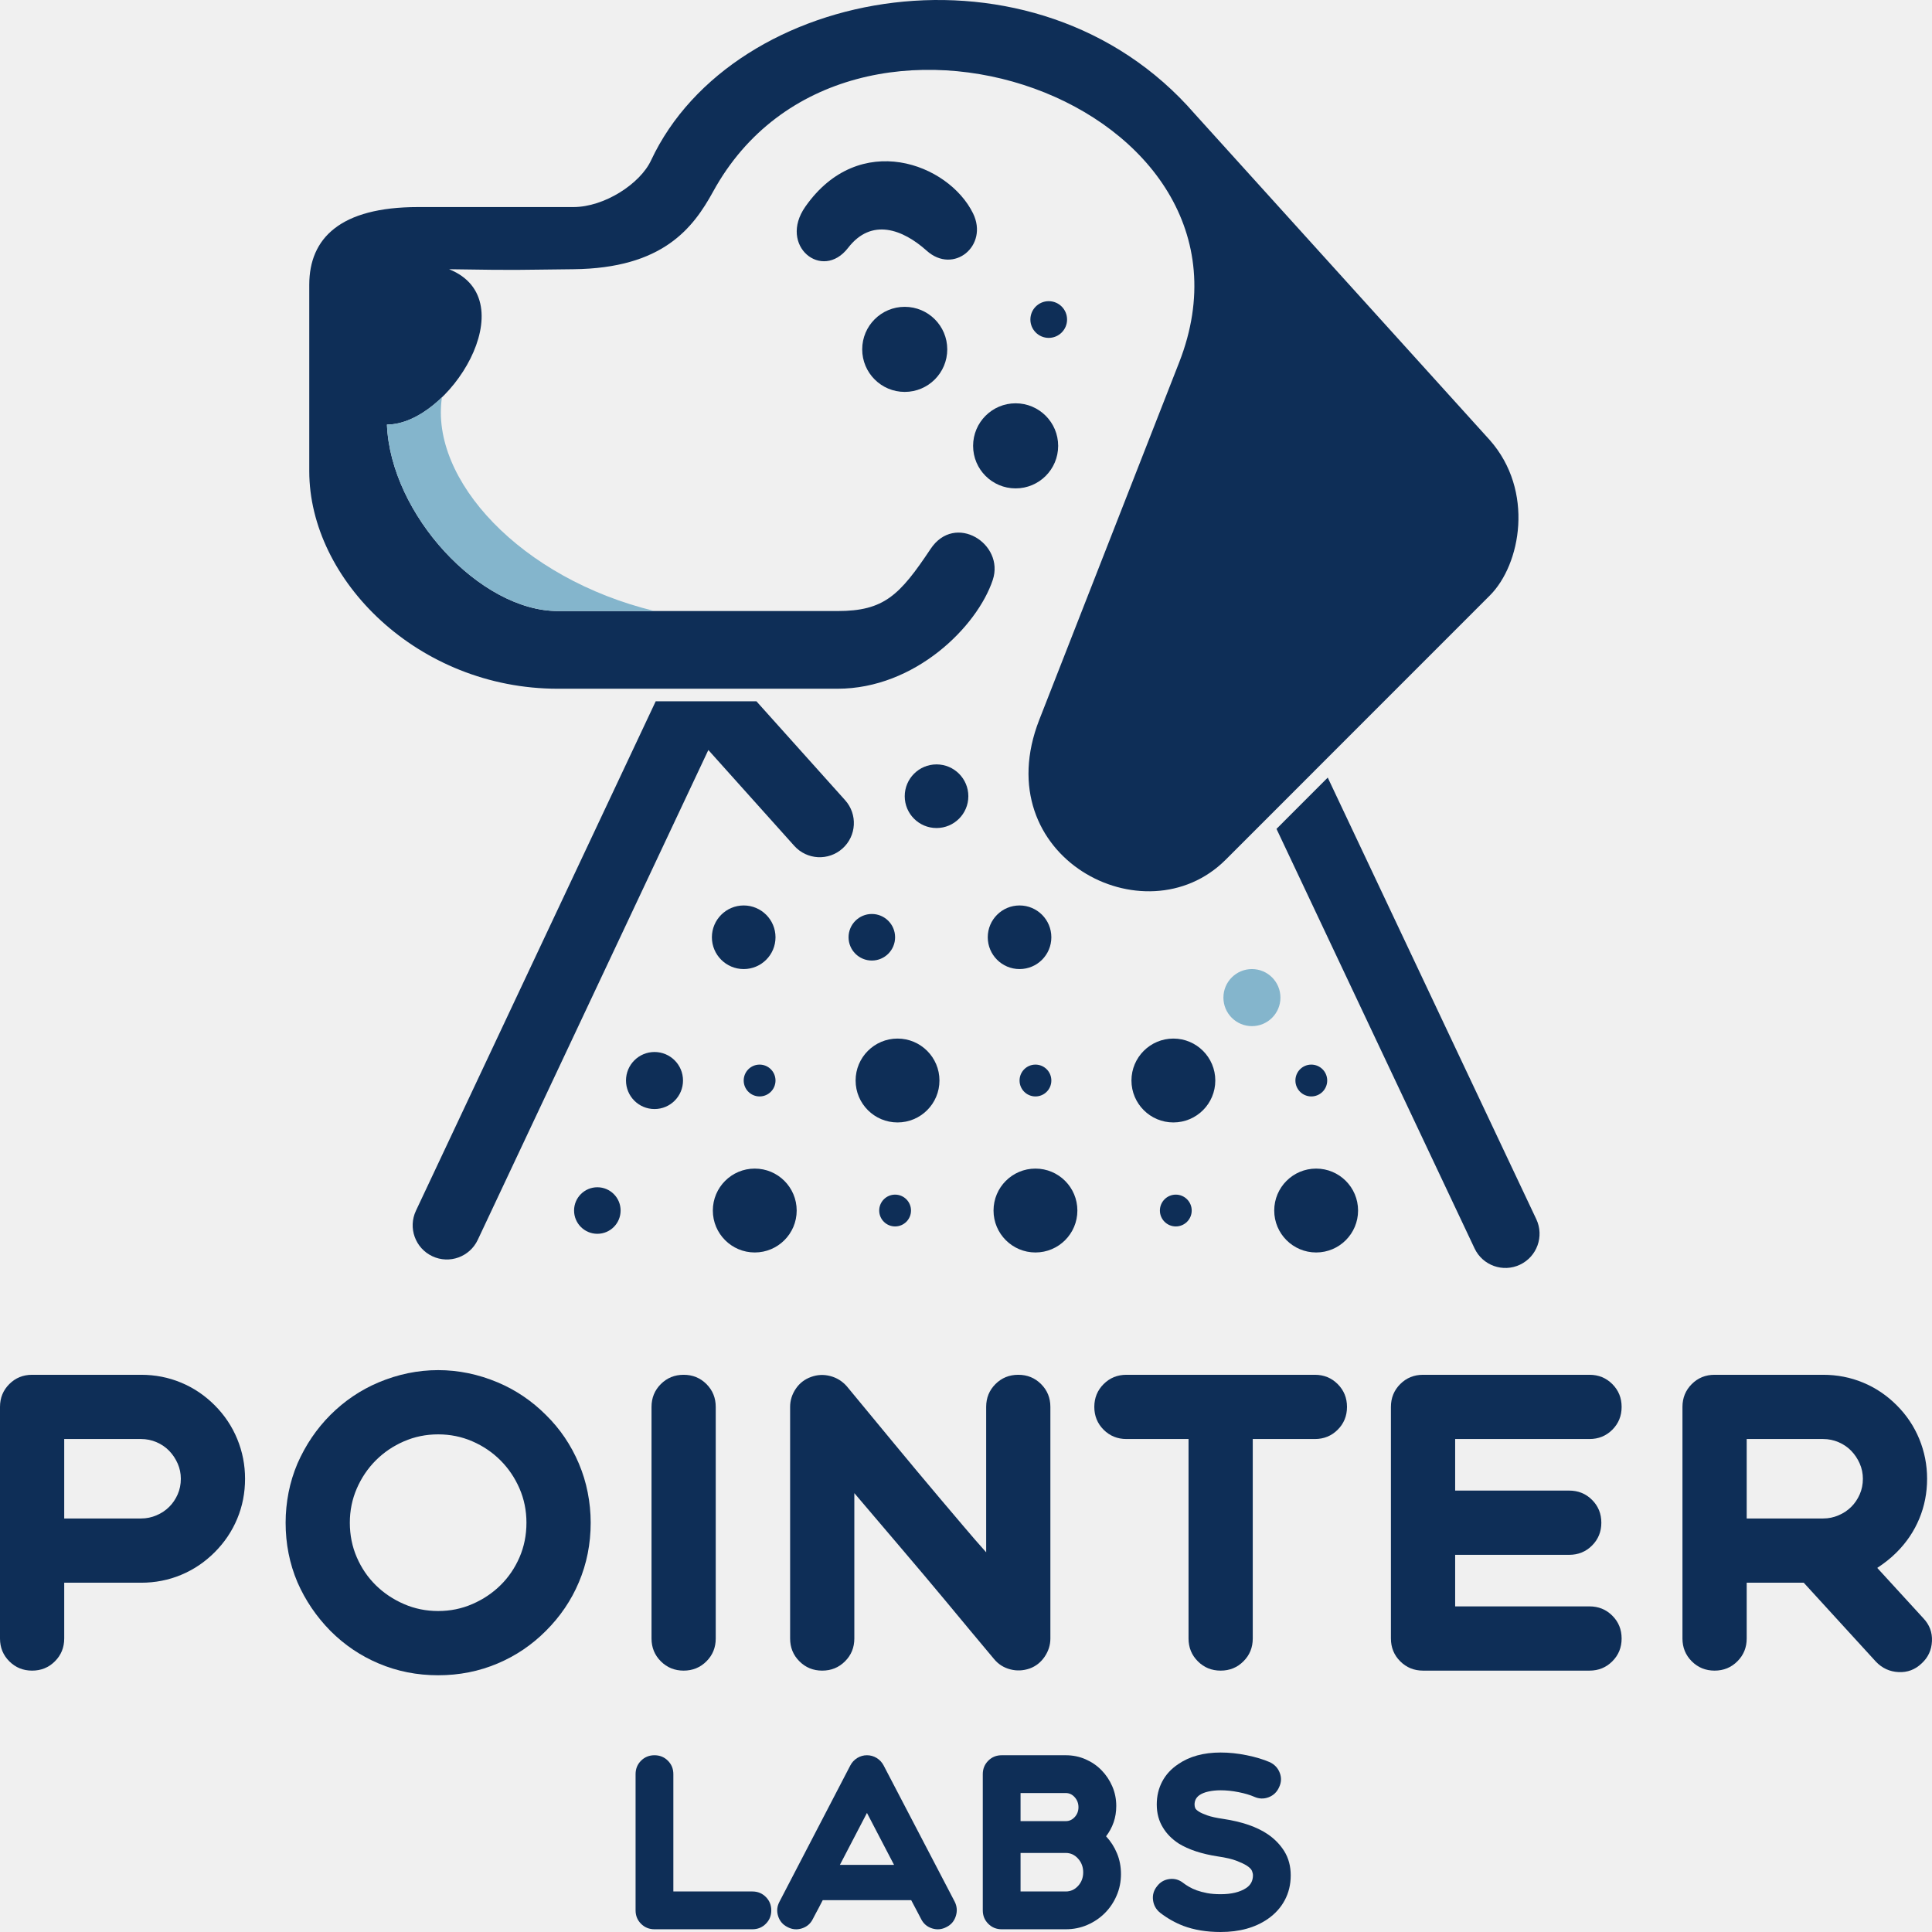
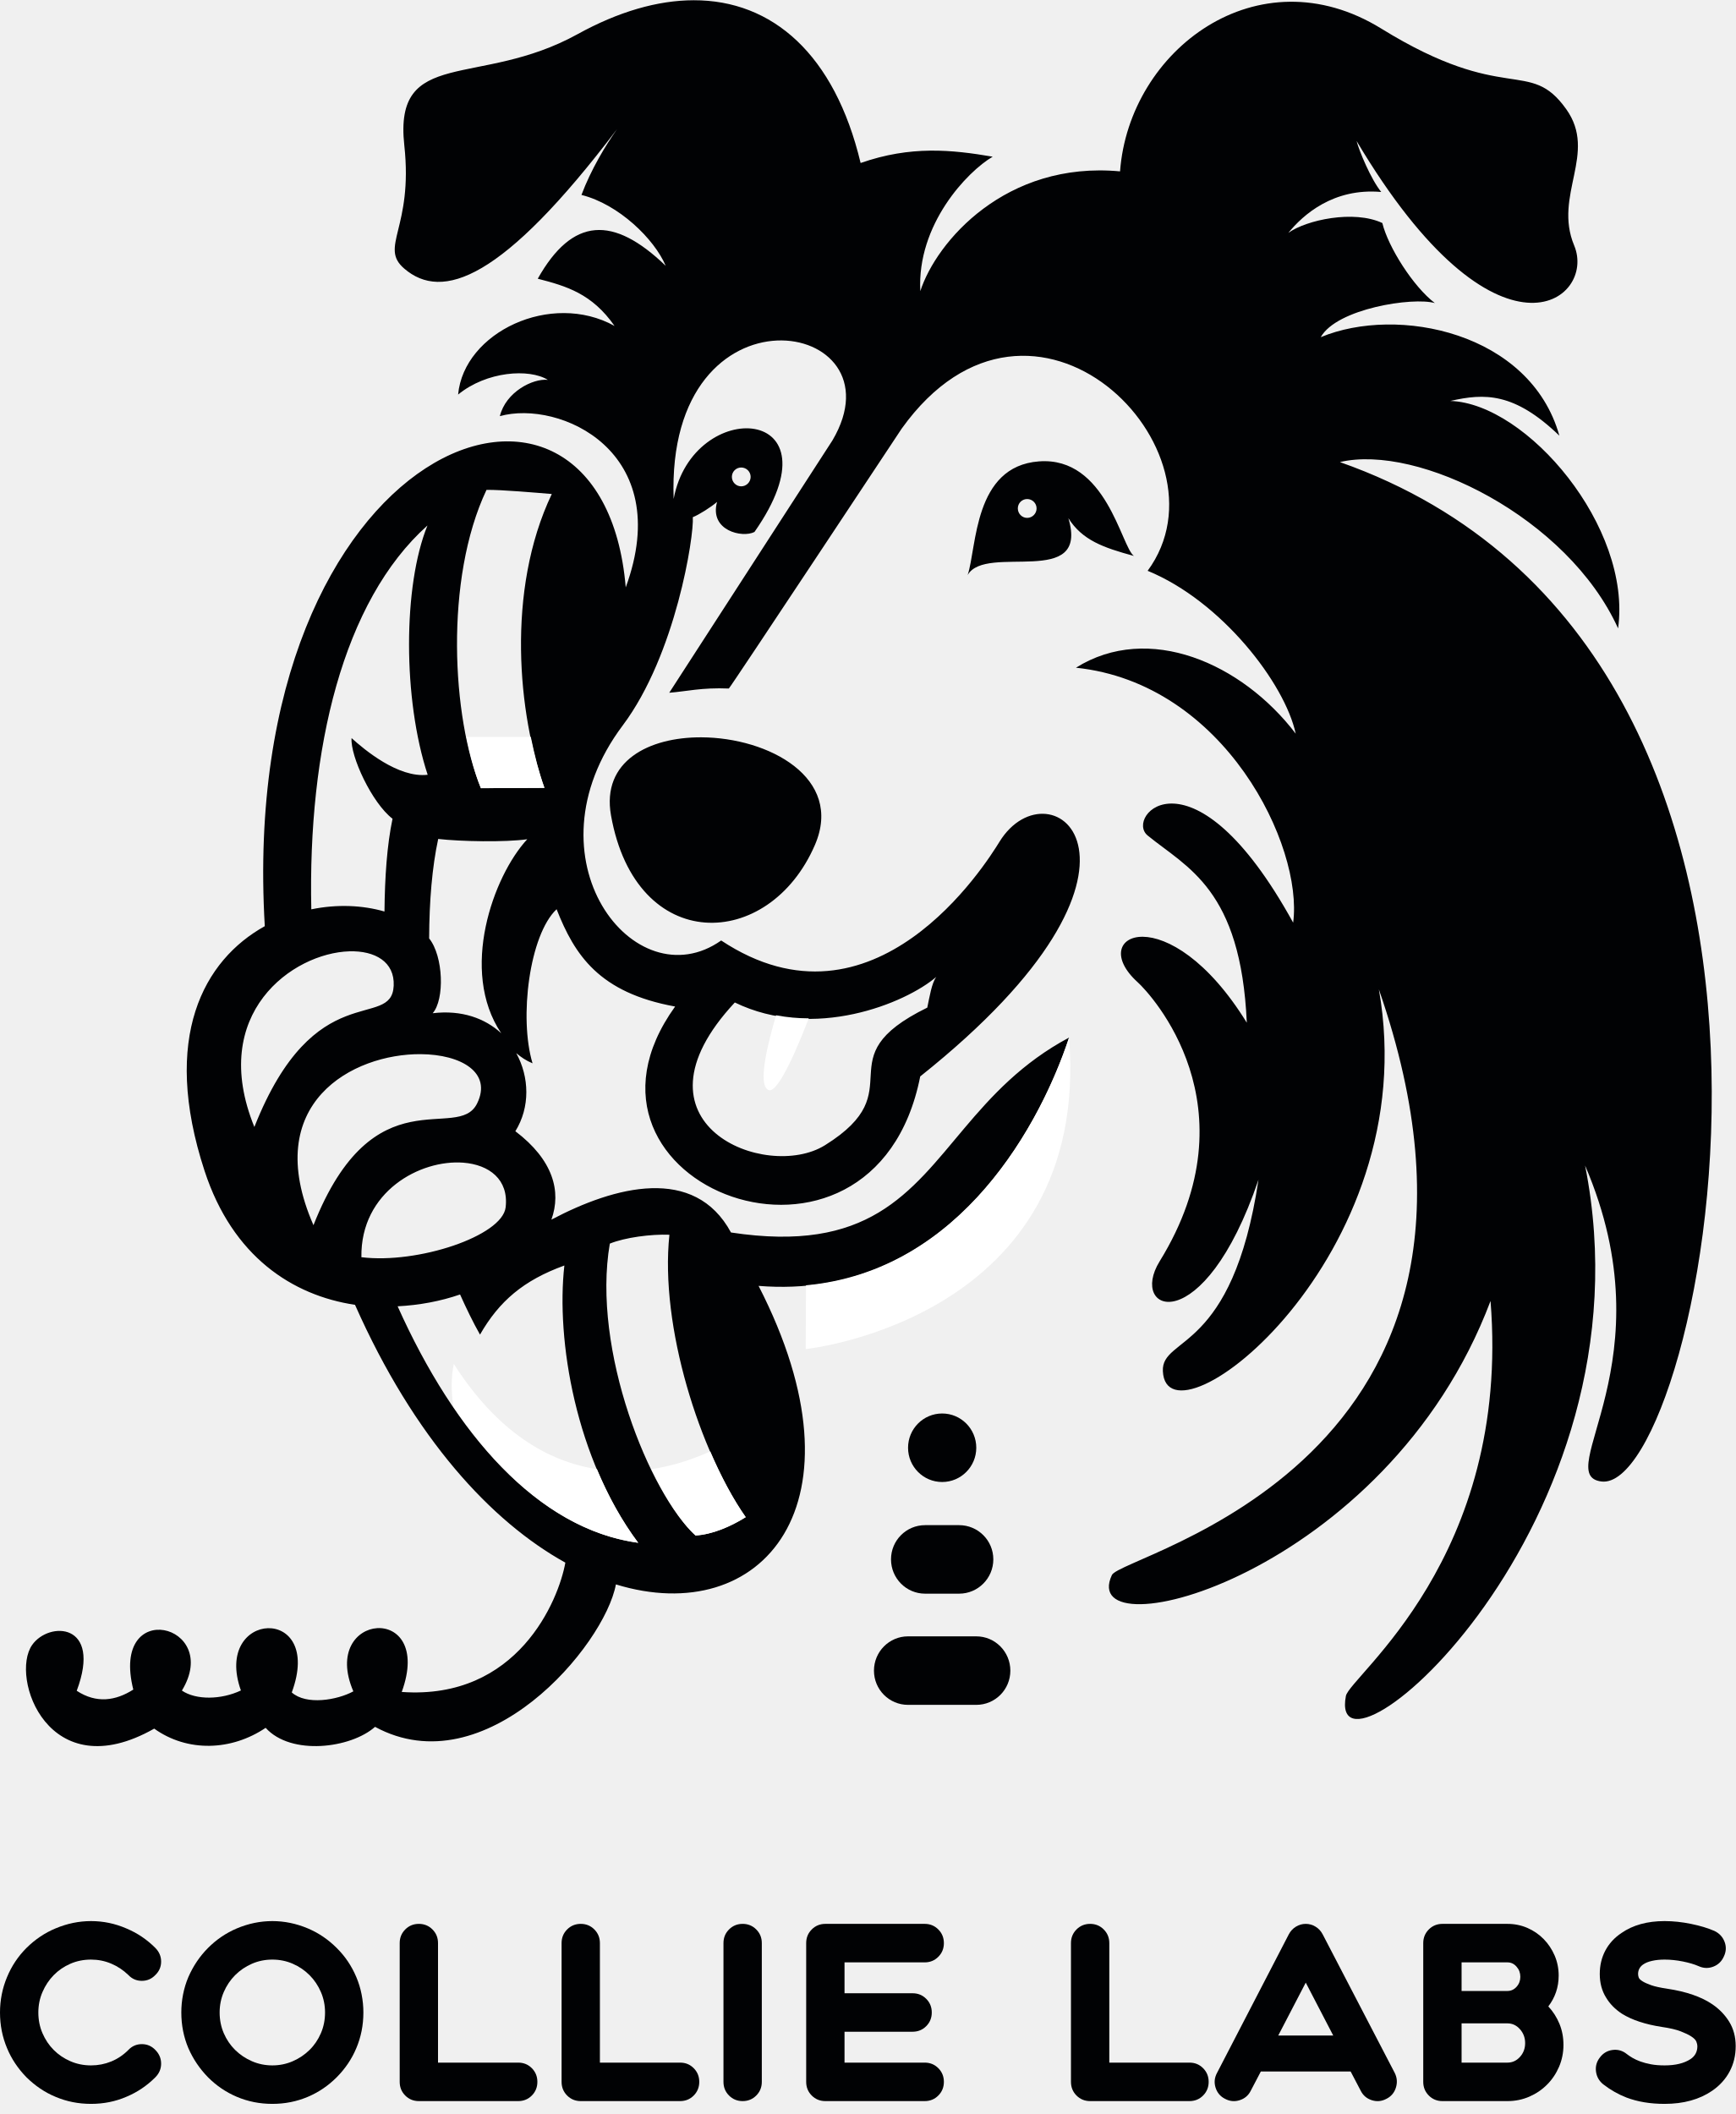
- <svg xmlns="http://www.w3.org/2000/svg" width="80" height="80" viewBox="0 0 80 80" fill="none">
-   <g clip-path="url(#clip0_1325_384)">
-     <path d="M38.535 22.728C39.544 21.214 41.608 22.515 41.108 24.015C40.465 25.945 37.892 28.519 34.676 28.519H23.098C17.309 28.519 12.806 24.015 12.806 19.511V11.791C12.806 9.861 14.093 8.574 17.309 8.574H23.741C25.027 8.574 26.506 7.609 26.957 6.644C30.351 -0.618 42.887 -2.877 49.47 4.714L61.691 18.225C63.54 20.32 62.977 23.372 61.691 24.658L50.756 35.596C47.41 38.942 40.817 35.471 43.034 29.805L48.826 15.008C53.028 4.268 35.054 -2.139 29.53 7.931C28.701 9.441 27.45 11.11 23.741 11.148C21.136 11.174 21.693 11.195 18.595 11.148C21.811 12.434 18.595 17.581 16.022 17.581C16.173 21.306 19.882 25.302 23.098 25.302H34.676C36.605 25.302 37.248 24.658 38.535 22.728Z" fill="#0E2E57" />
-     <path d="M35.702 14.466C35.702 13.493 36.49 12.705 37.463 12.705C38.435 12.705 39.224 13.493 39.224 14.466C39.224 15.439 38.435 16.228 37.463 16.228C36.49 16.228 35.702 15.439 35.702 14.466Z" fill="#0E2E57" />
-     <path d="M40.294 18.462C40.294 17.489 41.082 16.7 42.055 16.7C43.028 16.7 43.816 17.489 43.816 18.462C43.816 19.435 43.028 20.223 42.055 20.223C41.082 20.223 40.294 19.435 40.294 18.462Z" fill="#0E2E57" />
-     <path d="M42.666 13.231C42.666 12.811 43.006 12.471 43.425 12.471C43.845 12.471 44.185 12.811 44.185 13.231C44.185 13.65 43.845 13.991 43.425 13.991C43.006 13.991 42.666 13.65 42.666 13.231Z" fill="#0E2E57" />
-     <path d="M52.763 50.126C52.763 49.166 53.54 48.389 54.499 48.389C55.458 48.389 56.235 49.166 56.235 50.126C56.235 51.084 55.458 51.862 54.499 51.862C53.54 51.862 52.763 51.084 52.763 50.126Z" fill="#0E2E57" />
-     <path d="M41.14 50.126C41.14 49.166 41.917 48.389 42.876 48.389C43.835 48.389 44.612 49.166 44.612 50.126C44.612 51.084 43.835 51.862 42.876 51.862C41.917 51.862 41.14 51.084 41.14 50.126Z" fill="#0E2E57" />
-     <path d="M29.517 50.126C29.517 49.166 30.294 48.389 31.253 48.389C32.212 48.389 32.989 49.166 32.989 50.126C32.989 51.084 32.212 51.862 31.253 51.862C30.294 51.862 29.517 51.084 29.517 50.126Z" fill="#0E2E57" />
-     <path d="M46.851 44.742C46.851 43.783 47.629 43.005 48.587 43.005C49.546 43.005 50.323 43.783 50.323 44.742C50.323 45.701 49.546 46.478 48.587 46.478C47.629 46.478 46.851 45.701 46.851 44.742Z" fill="#0E2E57" />
-     <path d="M35.429 44.742C35.429 43.783 36.206 43.005 37.165 43.005C38.123 43.005 38.901 43.783 38.901 44.742C38.901 45.701 38.123 46.478 37.165 46.478C36.206 46.478 35.429 45.701 35.429 44.742Z" fill="#0E2E57" />
-     <path d="M18.301 16.447C17.608 17.121 16.788 17.58 16.022 17.58C16.172 21.306 19.881 25.301 23.097 25.301H27.102C21.559 23.957 17.788 19.855 18.301 16.447Z" fill="#84B5CC" />
-     <path d="M35.118 10.263C36.086 9.007 37.382 9.492 38.372 10.381C39.487 11.382 40.945 10.173 40.292 8.836C39.281 6.769 35.58 5.366 33.346 8.56C32.217 10.173 34.043 11.658 35.118 10.263Z" fill="#0E2E57" />
-     <path d="M48.029 50.126C48.029 49.762 48.324 49.467 48.688 49.467C49.051 49.467 49.346 49.762 49.346 50.126C49.346 50.489 49.051 50.784 48.688 50.784C48.324 50.784 48.029 50.489 48.029 50.126Z" fill="#0E2E57" />
-     <path d="M36.406 50.126C36.406 49.762 36.701 49.467 37.064 49.467C37.428 49.467 37.723 49.762 37.723 50.126C37.723 50.489 37.428 50.784 37.064 50.784C36.701 50.784 36.406 50.489 36.406 50.126Z" fill="#0E2E57" />
-     <path d="M42.218 44.742C42.218 44.378 42.512 44.083 42.876 44.083C43.24 44.083 43.534 44.378 43.534 44.742C43.534 45.106 43.24 45.401 42.876 45.401C42.512 45.401 42.218 45.106 42.218 44.742Z" fill="#0E2E57" />
-     <path d="M53.64 44.742C53.64 44.378 53.935 44.083 54.298 44.083C54.662 44.083 54.957 44.378 54.957 44.742C54.957 45.106 54.662 45.401 54.298 45.401C53.935 45.401 53.64 45.106 53.64 44.742Z" fill="#0E2E57" />
-     <path d="M30.795 44.742C30.795 44.378 31.09 44.083 31.453 44.083C31.817 44.083 32.112 44.378 32.112 44.742C32.112 45.106 31.817 45.401 31.453 45.401C31.09 45.401 30.795 45.106 30.795 44.742Z" fill="#0E2E57" />
-     <path d="M23.771 50.125C23.771 49.593 24.203 49.162 24.735 49.162C25.267 49.162 25.698 49.593 25.698 50.125C25.698 50.658 25.267 51.089 24.735 51.089C24.203 51.089 23.771 50.658 23.771 50.125Z" fill="#0E2E57" />
-     <path d="M35.137 38.81C35.137 38.278 35.569 37.846 36.101 37.846C36.633 37.846 37.064 38.278 37.064 38.81C37.064 39.342 36.633 39.774 36.101 39.774C35.569 39.774 35.137 39.342 35.137 38.81Z" fill="#0E2E57" />
-     <path d="M25.921 44.742C25.921 44.09 26.449 43.561 27.102 43.561C27.754 43.561 28.282 44.09 28.282 44.742C28.282 45.394 27.754 45.923 27.102 45.923C26.449 45.923 25.921 45.394 25.921 44.742Z" fill="#0E2E57" />
-     <path d="M50.659 41.309C50.659 40.656 51.187 40.127 51.84 40.127C52.492 40.127 53.02 40.656 53.02 41.309C53.02 41.961 52.492 42.49 51.84 42.49C51.187 42.49 50.659 41.961 50.659 41.309Z" fill="#84B5CC" />
-     <path d="M29.478 38.81C29.478 38.083 30.068 37.493 30.795 37.493C31.522 37.493 32.112 38.083 32.112 38.81C32.112 39.538 31.522 40.127 30.795 40.127C30.068 40.127 29.478 39.538 29.478 38.81Z" fill="#0E2E57" />
-     <path d="M40.901 38.81C40.901 38.083 41.49 37.493 42.218 37.493C42.945 37.493 43.534 38.083 43.534 38.81C43.534 39.538 42.945 40.127 42.218 40.127C41.49 40.127 40.901 39.538 40.901 38.81Z" fill="#0E2E57" />
-     <path d="M37.463 32.97C37.463 32.242 38.052 31.652 38.78 31.652C39.507 31.652 40.097 32.242 40.097 32.97C40.097 33.697 39.507 34.287 38.78 34.287C38.052 34.287 37.463 33.697 37.463 32.97Z" fill="#0E2E57" />
-     <path d="M54.979 32.198L52.857 34.322L61.058 51.693C61.391 52.399 62.232 52.702 62.939 52.368C63.646 52.034 63.948 51.189 63.614 50.482L54.979 32.198Z" fill="#0E2E57" />
-     <path d="M27.152 29.038L17.222 50.136C16.89 50.844 17.195 51.685 17.902 52.018C18.609 52.351 19.45 52.046 19.783 51.339L29.331 31.056L32.889 35.025C33.41 35.607 34.305 35.656 34.887 35.134C35.469 34.612 35.517 33.717 34.995 33.135L31.321 29.038C29.985 29.038 28.537 29.038 27.152 29.038Z" fill="#0E2E57" />
-     <path d="M5.844 56.927C6.427 56.927 6.978 57.035 7.497 57.251C8.016 57.466 8.48 57.779 8.888 58.187C9.296 58.595 9.608 59.062 9.824 59.587C10.04 60.112 10.147 60.66 10.147 61.232C10.147 61.815 10.04 62.366 9.824 62.885C9.608 63.405 9.296 63.868 8.888 64.277C8.48 64.685 8.016 64.997 7.497 65.213C6.978 65.429 6.427 65.537 5.844 65.537H2.659V67.847C2.659 68.22 2.531 68.535 2.274 68.791C2.018 69.048 1.703 69.177 1.33 69.177C0.956 69.177 0.642 69.048 0.385 68.791C0.128 68.535 0 68.22 0 67.847V58.257C0 57.883 0.128 57.569 0.385 57.312C0.642 57.055 0.956 56.927 1.33 56.927H5.844ZM2.659 59.587V62.877H5.844C6.065 62.877 6.278 62.833 6.482 62.745C6.686 62.658 6.861 62.541 7.007 62.395C7.153 62.25 7.269 62.078 7.357 61.879C7.444 61.681 7.488 61.465 7.488 61.232C7.488 61.01 7.444 60.8 7.357 60.602C7.269 60.403 7.153 60.228 7.007 60.077C6.861 59.925 6.686 59.806 6.482 59.718C6.278 59.63 6.065 59.587 5.844 59.587H2.659Z" fill="#0E2E57" />
-     <path d="M15.676 57.242C16.481 56.904 17.303 56.734 18.143 56.734C18.983 56.734 19.805 56.904 20.61 57.242C21.356 57.557 22.021 58.006 22.604 58.589C23.188 59.161 23.642 59.832 23.969 60.602C24.132 60.987 24.255 61.386 24.336 61.8C24.418 62.215 24.459 62.632 24.459 63.052C24.459 63.927 24.296 64.749 23.969 65.519C23.654 66.266 23.199 66.937 22.604 67.531C22.021 68.115 21.356 68.564 20.61 68.879C19.84 69.206 19.018 69.369 18.143 69.369C17.268 69.369 16.446 69.206 15.676 68.879C14.93 68.564 14.265 68.115 13.681 67.531C13.098 66.937 12.643 66.266 12.317 65.519C11.99 64.749 11.827 63.927 11.827 63.052C11.827 62.632 11.868 62.215 11.949 61.8C12.031 61.386 12.154 60.987 12.317 60.602C12.655 59.832 13.11 59.161 13.681 58.589C14.265 58.006 14.93 57.557 15.676 57.242ZM14.486 63.052C14.486 63.565 14.582 64.043 14.775 64.487C14.967 64.93 15.23 65.315 15.562 65.642C15.895 65.968 16.282 66.228 16.726 66.42C17.169 66.613 17.641 66.709 18.143 66.709C18.644 66.709 19.117 66.613 19.56 66.42C20.003 66.228 20.391 65.968 20.723 65.642C21.056 65.315 21.318 64.93 21.511 64.487C21.703 64.043 21.799 63.565 21.799 63.052C21.799 62.55 21.703 62.077 21.511 61.634C21.318 61.191 21.056 60.803 20.723 60.47C20.391 60.138 20.003 59.875 19.56 59.683C19.117 59.49 18.644 59.394 18.143 59.394C17.641 59.394 17.169 59.49 16.726 59.683C16.282 59.875 15.895 60.138 15.562 60.47C15.23 60.803 14.967 61.191 14.775 61.634C14.582 62.077 14.486 62.55 14.486 63.052Z" fill="#0E2E57" />
-     <path d="M26.978 58.257C26.978 57.883 27.107 57.569 27.363 57.312C27.62 57.055 27.935 56.927 28.308 56.927C28.681 56.927 28.996 57.055 29.253 57.312C29.509 57.569 29.637 57.883 29.637 58.257V67.847C29.637 68.22 29.509 68.535 29.253 68.791C28.996 69.048 28.681 69.177 28.308 69.177C27.935 69.177 27.62 69.048 27.363 68.791C27.107 68.535 26.978 68.22 26.978 67.847V58.257Z" fill="#0E2E57" />
-     <path d="M33.591 57.014C33.848 56.921 34.111 56.909 34.379 56.979C34.647 57.049 34.874 57.189 35.061 57.399C35.714 58.193 36.379 58.998 37.056 59.814C37.347 60.164 37.65 60.529 37.965 60.908C38.28 61.287 38.601 61.669 38.928 62.054C39.254 62.439 39.578 62.821 39.899 63.2C40.219 63.58 40.531 63.938 40.835 64.277V58.257C40.835 57.883 40.963 57.569 41.219 57.312C41.476 57.055 41.791 56.927 42.164 56.927C42.538 56.927 42.852 57.055 43.109 57.312C43.366 57.569 43.494 57.883 43.494 58.257V67.847C43.494 68.115 43.415 68.366 43.258 68.599C43.1 68.832 42.893 68.996 42.637 69.089C42.368 69.182 42.1 69.194 41.832 69.124C41.564 69.054 41.342 68.914 41.167 68.704C40.502 67.911 39.831 67.106 39.155 66.289C38.572 65.589 37.945 64.845 37.274 64.058C36.604 63.27 35.971 62.527 35.376 61.827V67.847C35.376 68.22 35.248 68.535 34.991 68.791C34.734 69.048 34.42 69.177 34.046 69.177C33.673 69.177 33.358 69.048 33.102 68.791C32.845 68.535 32.717 68.22 32.717 67.847V58.257C32.717 57.988 32.795 57.737 32.953 57.504C33.11 57.271 33.323 57.108 33.591 57.014Z" fill="#0E2E57" />
-     <path d="M54.446 56.927C54.819 56.927 55.134 57.055 55.391 57.312C55.648 57.569 55.776 57.883 55.776 58.257C55.776 58.63 55.648 58.945 55.391 59.202C55.134 59.458 54.819 59.587 54.446 59.587H51.874V67.847C51.874 68.22 51.746 68.535 51.489 68.791C51.233 69.048 50.918 69.177 50.545 69.177C50.171 69.177 49.856 69.048 49.6 68.791C49.343 68.535 49.215 68.22 49.215 67.847V59.587H46.643C46.27 59.587 45.955 59.458 45.698 59.202C45.442 58.945 45.313 58.63 45.313 58.257C45.313 57.883 45.442 57.569 45.698 57.312C45.955 57.055 46.27 56.927 46.643 56.927H54.446Z" fill="#0E2E57" />
-     <path d="M65.818 66.517C66.192 66.517 66.506 66.645 66.763 66.902C67.02 67.158 67.148 67.473 67.148 67.847C67.148 68.22 67.02 68.535 66.763 68.791C66.506 69.048 66.192 69.177 65.818 69.177H58.925C58.552 69.177 58.237 69.048 57.98 68.791C57.724 68.535 57.595 68.22 57.595 67.847V58.257C57.595 57.883 57.724 57.569 57.98 57.312C58.237 57.055 58.552 56.927 58.925 56.927H65.818C66.192 56.927 66.506 57.055 66.763 57.312C67.02 57.569 67.148 57.883 67.148 58.257C67.148 58.63 67.02 58.945 66.763 59.202C66.506 59.458 66.192 59.587 65.818 59.587H60.255V61.722H64.978C65.352 61.722 65.667 61.85 65.923 62.107C66.18 62.363 66.308 62.678 66.308 63.052C66.308 63.425 66.18 63.74 65.923 63.997C65.667 64.253 65.352 64.382 64.978 64.382H60.255V66.517H65.818Z" fill="#0E2E57" />
-     <path d="M79.64 67.007C79.896 67.275 80.016 67.593 79.998 67.96C79.981 68.328 79.838 68.634 79.57 68.879C79.302 69.136 78.984 69.255 78.616 69.238C78.249 69.22 77.937 69.077 77.68 68.809L74.689 65.537H72.327V67.847C72.327 68.22 72.198 68.535 71.942 68.791C71.685 69.048 71.37 69.177 70.997 69.177C70.624 69.177 70.309 69.048 70.052 68.791C69.796 68.535 69.667 68.22 69.667 67.847V58.257C69.667 57.883 69.796 57.569 70.052 57.312C70.309 57.055 70.624 56.927 70.997 56.927H75.493C76.076 56.927 76.628 57.035 77.147 57.251C77.666 57.466 78.129 57.779 78.537 58.187C78.946 58.595 79.258 59.062 79.474 59.587C79.689 60.112 79.797 60.66 79.797 61.232C79.797 61.815 79.689 62.366 79.474 62.885C79.258 63.405 78.946 63.868 78.537 64.277C78.409 64.405 78.278 64.522 78.144 64.627C78.01 64.732 77.873 64.831 77.733 64.924L79.64 67.007ZM72.327 62.877H75.493C75.715 62.877 75.928 62.833 76.132 62.745C76.336 62.658 76.511 62.541 76.657 62.395C76.803 62.25 76.919 62.078 77.007 61.879C77.094 61.681 77.138 61.465 77.138 61.232C77.138 61.01 77.094 60.8 77.007 60.602C76.919 60.403 76.803 60.228 76.657 60.077C76.511 59.925 76.336 59.806 76.132 59.718C75.928 59.63 75.715 59.587 75.493 59.587H72.327V62.877Z" fill="#0E2E57" />
-     <path d="M26.318 73.463C26.318 73.244 26.393 73.058 26.544 72.907C26.695 72.756 26.881 72.681 27.1 72.681C27.32 72.681 27.505 72.756 27.656 72.907C27.807 73.058 27.882 73.244 27.882 73.463V78.322H31.155C31.375 78.322 31.56 78.397 31.711 78.549C31.862 78.7 31.937 78.885 31.937 79.104C31.937 79.324 31.862 79.509 31.711 79.66C31.56 79.811 31.375 79.887 31.155 79.887H27.1C26.881 79.887 26.695 79.811 26.544 79.66C26.393 79.509 26.318 79.324 26.318 79.104V73.463Z" fill="#0E2E57" />
-     <path d="M39.532 78.744C39.628 78.936 39.644 79.135 39.578 79.341C39.513 79.547 39.385 79.698 39.193 79.794C39.001 79.897 38.801 79.916 38.596 79.851C38.39 79.785 38.239 79.657 38.143 79.465C38.109 79.396 38.071 79.324 38.03 79.249C37.961 79.125 37.862 78.936 37.731 78.682H34.067C33.937 78.936 33.838 79.125 33.769 79.249C33.728 79.324 33.69 79.396 33.656 79.465C33.56 79.657 33.409 79.785 33.203 79.851C32.997 79.916 32.798 79.897 32.606 79.794C32.414 79.698 32.285 79.547 32.22 79.341C32.155 79.135 32.174 78.936 32.277 78.744L35.21 73.103C35.278 72.973 35.374 72.87 35.498 72.794C35.621 72.719 35.755 72.681 35.899 72.681C36.043 72.681 36.177 72.719 36.301 72.794C36.424 72.87 36.52 72.973 36.589 73.103L39.532 78.744ZM37.021 77.221L35.899 75.069L34.778 77.221H37.021Z" fill="#0E2E57" />
-     <path d="M44.133 72.681C44.421 72.681 44.692 72.736 44.946 72.846C45.199 72.956 45.421 73.106 45.609 73.299C45.798 73.491 45.947 73.714 46.057 73.968C46.167 74.222 46.222 74.493 46.222 74.781C46.222 75.021 46.186 75.246 46.114 75.455C46.041 75.665 45.937 75.858 45.8 76.037C45.992 76.243 46.143 76.478 46.252 76.742C46.362 77.006 46.417 77.293 46.417 77.602C46.417 77.917 46.357 78.214 46.237 78.492C46.117 78.77 45.954 79.012 45.748 79.218C45.542 79.424 45.3 79.587 45.023 79.707C44.745 79.827 44.448 79.887 44.133 79.887H41.477C41.258 79.887 41.072 79.811 40.922 79.66C40.771 79.509 40.695 79.324 40.695 79.104V73.463C40.695 73.244 40.771 73.058 40.922 72.907C41.072 72.756 41.258 72.681 41.477 72.681H44.133ZM42.259 74.246V75.409H44.133C44.276 75.409 44.4 75.352 44.503 75.239C44.606 75.126 44.657 74.99 44.657 74.832C44.657 74.675 44.606 74.537 44.503 74.421C44.4 74.304 44.276 74.246 44.133 74.246H42.259ZM42.259 76.727V78.322H44.133C44.331 78.322 44.501 78.245 44.642 78.091C44.783 77.936 44.853 77.749 44.853 77.529C44.853 77.31 44.783 77.121 44.642 76.963C44.501 76.805 44.331 76.727 44.133 76.727H42.259Z" fill="#0E2E57" />
-     <path d="M48.784 73.052C49.251 72.729 49.837 72.568 50.544 72.568C50.894 72.568 51.254 72.605 51.625 72.681C51.995 72.756 52.314 72.853 52.582 72.969C52.781 73.065 52.918 73.213 52.993 73.412C53.069 73.611 53.059 73.81 52.963 74.009C52.873 74.208 52.729 74.345 52.53 74.421C52.331 74.496 52.132 74.489 51.933 74.4C51.762 74.325 51.547 74.261 51.29 74.21C51.033 74.158 50.784 74.132 50.544 74.132C50.359 74.132 50.189 74.15 50.035 74.184C49.88 74.218 49.755 74.27 49.659 74.338C49.529 74.434 49.464 74.561 49.464 74.719C49.464 74.767 49.472 74.815 49.489 74.863C49.506 74.911 49.56 74.963 49.649 75.018C49.724 75.066 49.839 75.117 49.993 75.172C50.148 75.227 50.366 75.275 50.647 75.316C51.429 75.433 52.047 75.646 52.499 75.954C52.781 76.147 53.007 76.38 53.179 76.654C53.357 76.943 53.446 77.275 53.446 77.653C53.446 78.03 53.364 78.374 53.199 78.682C53.035 78.991 52.798 79.252 52.489 79.465C51.968 79.822 51.319 80 50.544 80C49.961 80 49.443 79.914 48.99 79.743C48.654 79.612 48.338 79.434 48.043 79.207C47.872 79.07 47.772 78.895 47.745 78.682C47.717 78.469 47.772 78.277 47.91 78.106C48.04 77.934 48.211 77.835 48.424 77.807C48.637 77.78 48.829 77.835 49 77.972C49.062 78.02 49.139 78.072 49.232 78.126C49.325 78.181 49.433 78.231 49.556 78.276C49.68 78.32 49.822 78.358 49.983 78.389C50.145 78.42 50.331 78.435 50.544 78.435C50.99 78.435 51.343 78.35 51.604 78.178C51.789 78.054 51.882 77.879 51.882 77.653C51.882 77.598 51.868 77.536 51.841 77.468C51.813 77.399 51.741 77.327 51.625 77.251C51.529 77.19 51.388 77.123 51.203 77.051C51.017 76.979 50.76 76.919 50.431 76.871C49.759 76.768 49.217 76.589 48.805 76.335C48.524 76.15 48.307 75.93 48.156 75.677C47.985 75.402 47.899 75.083 47.899 74.719C47.899 74.369 47.975 74.052 48.126 73.767C48.277 73.482 48.496 73.244 48.784 73.052Z" fill="#0E2E57" />
-   </g>
-   <defs>
-     <clipPath id="clip0_1325_384">
-       <rect width="80" height="80" fill="white" />
-     </clipPath>
-   </defs>
+ <svg xmlns="http://www.w3.org/2000/svg" width="78" height="95" viewBox="0 0 78 95" fill="none">
+   <path d="M31.169 0.011C29.557 0.014 27.791 0.522 25.949 1.539C21.527 3.979 17.684 2.088 18.169 6.532C18.577 10.264 17.026 11.089 18.165 12.069C19.872 13.538 22.576 12.606 27.731 5.801C27.224 6.517 26.557 7.62 26.13 8.76C27.804 9.177 29.408 10.743 29.916 11.945C27.559 9.678 25.73 9.746 24.166 12.525C25.453 12.857 26.602 13.192 27.617 14.647C24.767 13.068 20.845 14.931 20.587 17.731C21.868 16.681 23.787 16.553 24.62 17.071C23.951 16.996 22.731 17.61 22.463 18.701C25.124 17.957 30.369 20.263 28.12 26.396C27.052 13.739 10.615 19.703 11.899 41.621C9.162 43.14 7.227 46.609 9.194 52.621C10.453 56.47 13.144 58.215 15.954 58.637C18.617 64.647 22.09 68.385 25.406 70.222C25.105 71.912 23.263 76.404 18.054 76.034C19.53 71.971 14.353 72.459 15.879 76.007C15.147 76.404 13.762 76.636 13.112 76.056C14.584 72.073 9.546 72.369 10.826 75.967C9.94 76.387 8.807 76.404 8.174 75.972C9.997 72.974 4.945 71.749 5.99 75.927C5.202 76.429 4.336 76.565 3.448 75.981C4.601 72.907 2.195 72.849 1.445 73.921C0.433 75.365 2.165 80.385 6.93 77.682C8.428 78.753 10.402 78.682 11.938 77.646C13.08 78.912 15.766 78.568 16.854 77.602C21.815 80.293 27.167 73.96 27.678 71.201C34.218 73.207 39.141 67.629 34.09 57.786C42.522 58.468 46.66 50.814 48.043 46.627C45.927 47.757 44.558 49.255 43.339 50.699C40.876 53.617 39.024 56.324 32.85 55.386C31.212 52.36 27.636 53.299 24.779 54.809C25.236 53.536 24.858 52.124 23.16 50.836C23.832 49.75 23.79 48.401 23.2 47.327C23.423 47.513 23.641 47.663 23.932 47.784C23.316 45.738 23.794 42.007 25.013 40.859C25.826 42.925 26.927 44.612 30.339 45.232C24.555 53.278 39.264 58.918 41.354 48.373C53.345 38.825 47.185 34.141 44.915 37.829C44.298 38.831 39.283 46.819 32.409 42.264C28.523 45.005 23.504 38.57 27.983 32.602C30.375 29.416 31.196 24.065 31.134 23.241C31.405 23.137 31.968 22.779 32.224 22.555C31.867 23.848 33.365 24.186 33.905 23.906C37.912 18.17 31.129 17.797 30.273 22.422C29.914 12.437 40.65 14.299 37.409 19.791C37.394 19.816 30.072 31.131 30.075 31.131C30.83 31.074 31.538 30.889 32.753 30.941C32.793 30.942 40.484 19.313 40.52 19.263C46.414 11.038 55.54 20.255 51.574 25.651C54.904 27.019 57.742 30.714 58.228 32.97C55.806 29.793 51.61 27.966 48.352 30.006C55.055 30.707 58.571 38.034 58.113 41.462C53.605 33.283 50.518 36.683 51.574 37.546C53.343 38.993 55.763 39.946 56.03 45.959C52.505 40.247 48.733 41.977 51.128 44.142C51.714 44.672 56.411 49.714 52.112 56.684C50.686 58.995 54.078 60.3 56.555 53.015C55.384 60.836 52.189 60.032 52.258 61.614C52.42 65.369 64.093 56.478 61.965 44.461C69.377 65.801 50.412 69.829 49.967 70.78C48.316 74.314 62.304 70.86 66.983 58.464C67.909 70.017 60.653 75.33 60.483 76.215C59.566 80.99 74.454 68.59 71.232 52.377C75.015 61.172 69.686 66.288 71.965 66.576C76.476 67.144 84.47 29.298 60.214 20.765C63.718 19.935 70.454 23.251 72.715 28.238C73.343 23.688 68.616 18.134 65.178 18.018C66.71 17.668 68.046 17.624 70.076 19.578C68.772 14.929 62.804 13.714 59.353 15.152C60.071 13.864 63.503 13.338 64.481 13.62C63.512 12.883 62.385 11.107 62.12 10.022C60.84 9.422 58.703 9.885 57.897 10.465C58.557 9.654 59.92 8.437 62.071 8.627C61.605 8.052 61.079 6.782 60.964 6.337C67.3 16.994 71.766 13.481 70.742 11.033C69.795 8.765 71.802 6.896 70.385 4.906C68.719 2.566 67.68 4.744 62.076 1.286C56.535 -2.133 50.74 2.246 50.334 7.701C45.201 7.223 42.073 10.863 41.358 13.083C41.201 10.086 43.469 7.711 44.61 7.041C42.772 6.728 40.931 6.536 38.675 7.325C37.51 2.443 34.715 0.003 31.169 0.011ZM46.688 20.734C43.747 20.956 43.902 24.595 43.485 25.842C44.301 24.405 48.971 26.485 48.012 23.286C48.635 24.275 49.581 24.61 50.956 24.983C50.383 24.567 49.715 20.505 46.688 20.734ZM33.309 21.009C33.542 21.009 33.733 21.196 33.733 21.43C33.733 21.663 33.542 21.855 33.309 21.855C33.077 21.855 32.89 21.663 32.89 21.43C32.89 21.196 33.077 21.009 33.309 21.009ZM21.863 22.014C22.531 22.005 24.095 22.143 24.797 22.2C22.722 26.555 23.296 32.134 24.466 35.406C23.697 35.409 22.545 35.414 21.611 35.419C20.31 32.257 19.966 26.027 21.863 22.014ZM46.159 22.426C46.392 22.426 46.583 22.614 46.583 22.847C46.583 23.081 46.392 23.273 46.159 23.273C45.927 23.273 45.74 23.081 45.74 22.847C45.74 22.614 45.927 22.426 46.159 22.426ZM19.21 23.614C18.106 26.323 18.103 31.429 19.219 34.817C17.893 34.975 16.351 33.667 15.799 33.169C15.737 33.977 16.714 36.085 17.64 36.793C17.391 37.975 17.293 39.419 17.278 40.962C16.294 40.677 15.147 40.626 13.99 40.864C13.831 33.666 15.406 27.016 19.21 23.614ZM31.518 33.134C29.164 33.124 27.024 34.201 27.458 36.642C28.578 42.938 34.563 42.746 36.623 37.967C37.921 34.956 34.543 33.146 31.518 33.134ZM19.692 37.701C20.687 37.816 22.706 37.856 23.694 37.714C22.164 39.367 20.635 43.622 22.524 46.432C21.8 45.765 20.751 45.376 19.444 45.533C19.986 44.918 19.93 42.973 19.285 42.171C19.291 40.502 19.419 38.963 19.692 37.701ZM15.698 42.751C16.85 42.716 17.741 43.223 17.692 44.297C17.601 46.34 14.135 43.802 11.431 50.645C9.353 45.537 13.163 42.828 15.698 42.751ZM42.077 43.899C41.869 44.175 41.772 44.804 41.671 45.281C36.977 47.578 41.121 48.944 37.073 51.465C34.422 53.116 27.941 50.499 33.022 45.05C36.571 46.776 40.692 45.091 42.077 43.899ZM18.906 47.372C20.726 47.384 22.127 48.199 21.439 49.591C20.564 51.36 16.791 48.215 14.087 55.058C11.68 49.562 15.872 47.351 18.906 47.372ZM20.821 52.249C21.981 52.339 22.868 53.002 22.723 54.256C22.573 55.545 18.769 56.81 16.241 56.497C16.195 53.544 18.888 52.1 20.821 52.249ZM30.083 55.487C29.644 59.613 31.459 65.26 33.512 68.179C32.83 68.604 32.019 68.955 31.257 69.003C29.199 67.132 26.58 60.663 27.405 55.886C28.093 55.608 29.253 55.456 30.083 55.487ZM25.362 56.87C24.984 60.207 25.864 65.569 28.68 69.331C24.17 68.714 20.445 64.45 17.869 58.703C18.848 58.653 19.797 58.475 20.675 58.172C20.96 58.807 21.257 59.421 21.571 59.975C22.431 58.476 23.52 57.539 25.362 56.87Z" fill="#010204" />
+   <path d="M40.807 65.06C40.807 64.21 41.493 63.52 42.34 63.52C43.186 63.52 43.873 64.21 43.873 65.06C43.873 65.909 43.186 66.599 42.34 66.599C41.493 66.599 40.807 65.909 40.807 65.06Z" fill="#010204" />
+   <path d="M41.572 68.538C40.725 68.538 40.041 69.225 40.041 70.075C40.041 70.925 40.725 71.617 41.572 71.617H43.103C43.95 71.617 44.639 70.925 44.639 70.075C44.639 69.225 43.95 68.538 43.103 68.538H41.572Z" fill="#010204" />
+   <path d="M20.958 33.116C21.133 33.974 21.345 34.773 21.611 35.42C22.545 35.414 23.697 35.409 24.466 35.406C24.226 34.736 24.025 33.95 23.853 33.116H20.958Z" fill="white" />
+   <path d="M40.806 73.535C39.96 73.535 39.275 74.227 39.275 75.077C39.275 75.927 39.96 76.614 40.806 76.614H43.873C44.72 76.614 45.404 75.927 45.404 75.077C45.404 74.227 44.72 73.535 43.873 73.535H40.806Z" fill="#010204" />
+   <path d="M20.393 61.291C20.268 61.908 20.275 62.558 20.375 63.218C22.66 66.577 25.466 68.891 28.68 69.331C27.924 68.321 27.317 67.192 26.827 66.022C24.622 65.682 22.346 64.352 20.393 61.291ZM31.919 65.225C31.104 65.592 30.216 65.882 29.276 66.022C29.912 67.332 30.607 68.412 31.257 69.003C32.019 68.955 32.83 68.604 33.512 68.179C32.947 67.376 32.406 66.353 31.919 65.225Z" fill="white" />
+   <path d="M48.043 46.628C46.783 50.443 43.223 57.119 36.221 57.76L36.208 60.626C36.208 60.626 49.047 59.284 48.043 46.628Z" fill="white" />
+   <path d="M34.876 45.626C34.53 46.813 34.026 48.731 34.527 48.98C34.975 49.202 35.929 46.831 36.345 45.764C35.859 45.763 35.369 45.718 34.876 45.626Z" fill="white" />
+   <path d="M2.493 86.661C3.014 86.441 3.547 86.331 4.091 86.331C4.642 86.331 5.171 86.441 5.678 86.661C6.169 86.866 6.603 87.158 6.981 87.537C7.154 87.712 7.241 87.916 7.241 88.152C7.241 88.387 7.154 88.588 6.981 88.754C6.815 88.929 6.612 89.016 6.374 89.016C6.136 89.016 5.934 88.929 5.768 88.754C5.542 88.535 5.285 88.364 4.998 88.243C4.711 88.121 4.408 88.061 4.091 88.061C3.759 88.061 3.449 88.123 3.162 88.248C2.875 88.374 2.625 88.544 2.414 88.76C2.202 88.976 2.034 89.229 1.91 89.517C1.785 89.805 1.723 90.112 1.723 90.438C1.723 90.772 1.785 91.083 1.91 91.371C2.034 91.659 2.202 91.91 2.414 92.122C2.625 92.334 2.875 92.503 3.162 92.628C3.449 92.753 3.759 92.816 4.091 92.816C4.408 92.816 4.711 92.757 4.998 92.64C5.285 92.522 5.542 92.35 5.768 92.122C5.934 91.948 6.136 91.86 6.374 91.86C6.612 91.86 6.815 91.948 6.981 92.122C7.154 92.296 7.241 92.501 7.241 92.736C7.241 92.972 7.154 93.176 6.981 93.351C6.603 93.73 6.169 94.022 5.678 94.227C5.186 94.439 4.658 94.545 4.091 94.545C3.524 94.545 2.992 94.439 2.493 94.227C2.017 94.03 1.583 93.737 1.19 93.351C0.805 92.956 0.514 92.52 0.317 92.042C0.106 91.542 0 91.007 0 90.438C0 90.165 0.026 89.894 0.079 89.625C0.132 89.356 0.212 89.096 0.317 88.846C0.521 88.353 0.812 87.916 1.19 87.537C1.583 87.15 2.017 86.859 2.493 86.661Z" fill="#010204" />
+   <path d="M10.641 86.661C11.162 86.441 11.695 86.331 12.239 86.331C12.783 86.331 13.315 86.441 13.837 86.661C14.32 86.866 14.751 87.158 15.129 87.537C15.506 87.909 15.801 88.345 16.012 88.846C16.118 89.096 16.198 89.356 16.25 89.625C16.303 89.894 16.33 90.165 16.33 90.438C16.33 91.007 16.224 91.542 16.012 92.042C15.809 92.528 15.514 92.964 15.129 93.351C14.751 93.73 14.32 94.022 13.837 94.227C13.338 94.439 12.806 94.545 12.239 94.545C11.672 94.545 11.14 94.439 10.641 94.227C10.158 94.022 9.727 93.73 9.349 93.351C8.971 92.964 8.677 92.528 8.465 92.042C8.254 91.542 8.148 91.007 8.148 90.438C8.148 90.165 8.174 89.894 8.227 89.625C8.28 89.356 8.359 89.096 8.465 88.846C8.684 88.345 8.979 87.909 9.349 87.537C9.727 87.158 10.158 86.866 10.641 86.661ZM9.87 90.438C9.87 90.772 9.933 91.083 10.057 91.371C10.182 91.659 10.352 91.91 10.567 92.122C10.783 92.334 11.034 92.503 11.321 92.628C11.608 92.753 11.914 92.816 12.239 92.816C12.564 92.816 12.87 92.753 13.157 92.628C13.444 92.503 13.695 92.334 13.91 92.122C14.126 91.91 14.296 91.659 14.42 91.371C14.545 91.083 14.607 90.772 14.607 90.438C14.607 90.112 14.545 89.805 14.42 89.517C14.296 89.229 14.126 88.976 13.91 88.76C13.695 88.544 13.444 88.374 13.157 88.248C12.87 88.123 12.564 88.061 12.239 88.061C11.914 88.061 11.608 88.123 11.321 88.248C11.034 88.374 10.783 88.544 10.567 88.76C10.352 88.976 10.182 89.229 10.057 89.517C9.933 89.805 9.87 90.112 9.87 90.438Z" fill="#010204" />
+   <path d="M17.962 87.321C17.962 87.078 18.045 86.874 18.211 86.707C18.377 86.54 18.581 86.456 18.823 86.456C19.065 86.456 19.269 86.54 19.435 86.707C19.601 86.874 19.684 87.078 19.684 87.321V92.691H23.288C23.529 92.691 23.734 92.774 23.9 92.941C24.066 93.108 24.149 93.313 24.149 93.555C24.149 93.798 24.066 94.003 23.9 94.17C23.734 94.337 23.529 94.42 23.288 94.42H18.823C18.581 94.42 18.377 94.337 18.211 94.17C18.045 94.003 17.962 93.798 17.962 93.555V87.321Z" fill="#010204" />
+   <path d="M25.237 87.321C25.237 87.078 25.32 86.874 25.486 86.707C25.652 86.54 25.857 86.456 26.098 86.456C26.34 86.456 26.544 86.54 26.71 86.707C26.876 86.874 26.959 87.078 26.959 87.321V92.691H30.563C30.805 92.691 31.009 92.774 31.175 92.941C31.341 93.108 31.424 93.313 31.424 93.555C31.424 93.798 31.341 94.003 31.175 94.17C31.009 94.337 30.805 94.42 30.563 94.42H26.098C25.857 94.42 25.652 94.337 25.486 94.17C25.32 94.003 25.237 93.798 25.237 93.555V87.321Z" fill="#010204" />
+   <path d="M32.512 87.321C32.512 87.078 32.595 86.874 32.762 86.707C32.928 86.54 33.132 86.456 33.374 86.456C33.615 86.456 33.819 86.54 33.985 86.707C34.152 86.874 34.235 87.078 34.235 87.321V93.555C34.235 93.798 34.152 94.003 33.985 94.17C33.819 94.337 33.615 94.42 33.374 94.42C33.132 94.42 32.928 94.337 32.762 94.17C32.595 94.003 32.512 93.798 32.512 93.555V87.321Z" fill="#010204" />
+   <path d="M41.556 92.691C41.797 92.691 42.001 92.774 42.167 92.941C42.334 93.108 42.417 93.313 42.417 93.555C42.417 93.798 42.334 94.003 42.167 94.17C42.001 94.337 41.797 94.42 41.556 94.42H37.091C36.849 94.42 36.645 94.337 36.479 94.17C36.312 94.003 36.229 93.798 36.229 93.555V87.321C36.229 87.078 36.312 86.874 36.479 86.707C36.645 86.54 36.849 86.456 37.091 86.456H41.556C41.797 86.456 42.001 86.54 42.167 86.707C42.334 86.874 42.417 87.078 42.417 87.321C42.417 87.564 42.334 87.769 42.167 87.935C42.001 88.102 41.797 88.186 41.556 88.186H37.952V89.574H41.011C41.253 89.574 41.457 89.657 41.623 89.824C41.79 89.991 41.873 90.195 41.873 90.438C41.873 90.681 41.79 90.886 41.623 91.053C41.457 91.219 41.253 91.303 41.011 91.303H37.952V92.691H41.556Z" fill="#010204" />
+   <path d="M48.128 87.321C48.128 87.078 48.211 86.874 48.377 86.707C48.544 86.54 48.748 86.456 48.989 86.456C49.231 86.456 49.435 86.54 49.601 86.707C49.767 86.874 49.851 87.078 49.851 87.321V92.691H53.454C53.696 92.691 53.9 92.774 54.066 92.941C54.232 93.108 54.316 93.313 54.316 93.555C54.316 93.798 54.232 94.003 54.066 94.17C53.9 94.337 53.696 94.42 53.454 94.42H48.989C48.748 94.42 48.544 94.337 48.377 94.17C48.211 94.003 48.128 93.798 48.128 93.555V87.321Z" fill="#010204" />
+   <path d="M62.679 93.157C62.785 93.37 62.801 93.59 62.73 93.817C62.658 94.045 62.516 94.212 62.305 94.318C62.093 94.431 61.874 94.452 61.648 94.38C61.421 94.308 61.255 94.166 61.149 93.954C61.111 93.878 61.07 93.798 61.024 93.715C60.949 93.578 60.839 93.37 60.696 93.089H56.661C56.518 93.37 56.408 93.578 56.333 93.715C56.287 93.798 56.246 93.878 56.208 93.954C56.102 94.166 55.936 94.308 55.709 94.38C55.483 94.452 55.264 94.431 55.052 94.318C54.841 94.212 54.699 94.045 54.627 93.817C54.555 93.59 54.576 93.37 54.69 93.157L57.919 86.923C57.995 86.779 58.101 86.665 58.237 86.582C58.373 86.498 58.52 86.456 58.679 86.456C58.837 86.456 58.984 86.498 59.12 86.582C59.257 86.665 59.362 86.779 59.438 86.923L62.679 93.157ZM59.914 91.473L58.679 89.096L57.443 91.473H59.914Z" fill="#010204" />
+   <path d="M67.744 86.456C68.062 86.456 68.36 86.517 68.64 86.638C68.919 86.76 69.163 86.927 69.371 87.139C69.578 87.351 69.743 87.598 69.864 87.879C69.984 88.159 70.045 88.459 70.045 88.777C70.045 89.043 70.005 89.291 69.926 89.522C69.846 89.754 69.731 89.968 69.58 90.165C69.792 90.393 69.958 90.653 70.079 90.945C70.2 91.237 70.26 91.553 70.26 91.894C70.26 92.243 70.194 92.571 70.062 92.879C69.93 93.186 69.75 93.453 69.523 93.68C69.297 93.908 69.031 94.088 68.725 94.221C68.419 94.354 68.092 94.42 67.744 94.42H64.821C64.579 94.42 64.375 94.337 64.209 94.17C64.043 94.003 63.959 93.798 63.959 93.555V87.321C63.959 87.078 64.043 86.874 64.209 86.707C64.375 86.54 64.579 86.456 64.821 86.456H67.744ZM65.682 88.186V89.471H67.744C67.903 89.471 68.039 89.409 68.152 89.284C68.266 89.158 68.322 89.008 68.322 88.834C68.322 88.66 68.266 88.508 68.152 88.379C68.039 88.25 67.903 88.186 67.744 88.186H65.682ZM65.682 90.927V92.691H67.744C67.963 92.691 68.15 92.606 68.305 92.435C68.46 92.264 68.538 92.058 68.538 91.815C68.538 91.572 68.46 91.364 68.305 91.189C68.15 91.015 67.963 90.927 67.744 90.927H65.682Z" fill="#010204" />
+   <path d="M72.867 86.866C73.38 86.51 74.026 86.331 74.804 86.331C75.19 86.331 75.586 86.373 75.994 86.457C76.402 86.54 76.753 86.646 77.048 86.775C77.267 86.881 77.418 87.044 77.501 87.264C77.585 87.484 77.573 87.704 77.467 87.924C77.369 88.144 77.21 88.296 76.992 88.379C76.772 88.463 76.553 88.455 76.334 88.356C76.145 88.273 75.909 88.203 75.626 88.146C75.343 88.089 75.069 88.061 74.804 88.061C74.6 88.061 74.413 88.079 74.243 88.118C74.073 88.155 73.936 88.212 73.83 88.288C73.686 88.394 73.614 88.535 73.614 88.709C73.614 88.762 73.624 88.815 73.643 88.868C73.662 88.921 73.72 88.978 73.818 89.039C73.901 89.092 74.028 89.149 74.198 89.21C74.368 89.27 74.608 89.323 74.918 89.369C75.779 89.498 76.459 89.733 76.957 90.074C77.267 90.287 77.516 90.544 77.705 90.848C77.902 91.166 78 91.534 78 91.951C78 92.369 77.909 92.748 77.728 93.089C77.547 93.43 77.286 93.719 76.946 93.954C76.372 94.348 75.658 94.545 74.804 94.545C74.162 94.545 73.592 94.45 73.093 94.261C72.723 94.117 72.375 93.92 72.051 93.669C71.862 93.517 71.752 93.324 71.722 93.089C71.692 92.854 71.752 92.642 71.903 92.452C72.047 92.262 72.236 92.152 72.47 92.122C72.704 92.092 72.916 92.152 73.105 92.304C73.172 92.357 73.257 92.414 73.359 92.475C73.461 92.535 73.581 92.59 73.716 92.64C73.853 92.689 74.009 92.731 74.187 92.765C74.364 92.799 74.57 92.816 74.804 92.816C75.295 92.816 75.684 92.721 75.972 92.532C76.175 92.395 76.278 92.202 76.278 91.951C76.278 91.891 76.262 91.823 76.232 91.747C76.202 91.671 76.123 91.591 75.994 91.508C75.888 91.439 75.734 91.365 75.53 91.286C75.326 91.206 75.042 91.14 74.68 91.087C73.939 90.973 73.342 90.776 72.889 90.495C72.579 90.29 72.341 90.048 72.175 89.767C71.986 89.464 71.892 89.111 71.892 88.709C71.892 88.322 71.975 87.972 72.141 87.657C72.308 87.342 72.549 87.078 72.867 86.866Z" fill="#010204" />
</svg>
